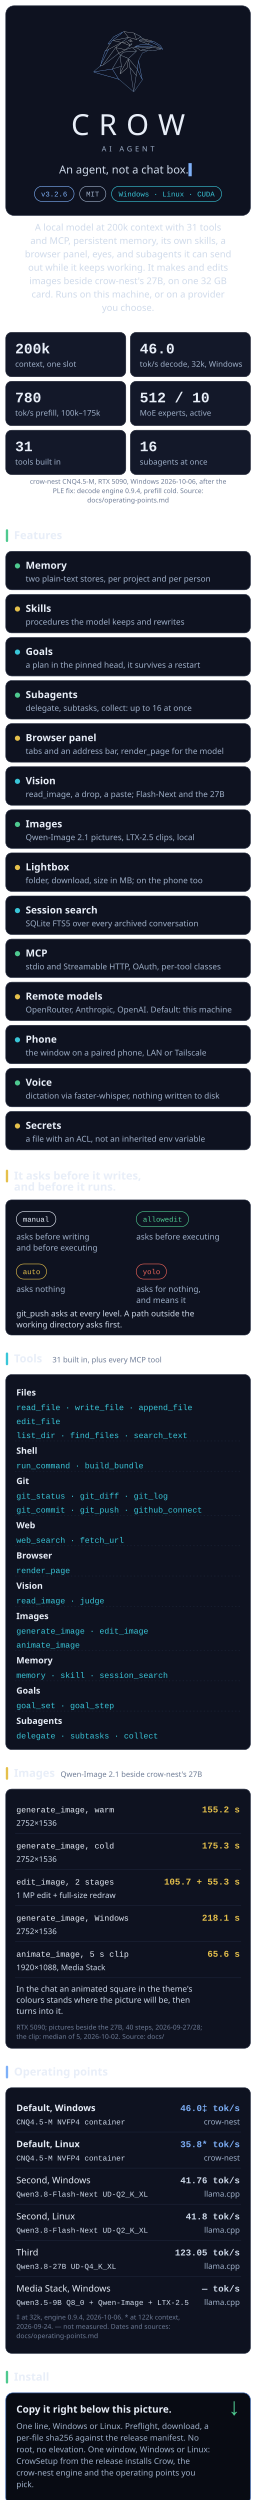
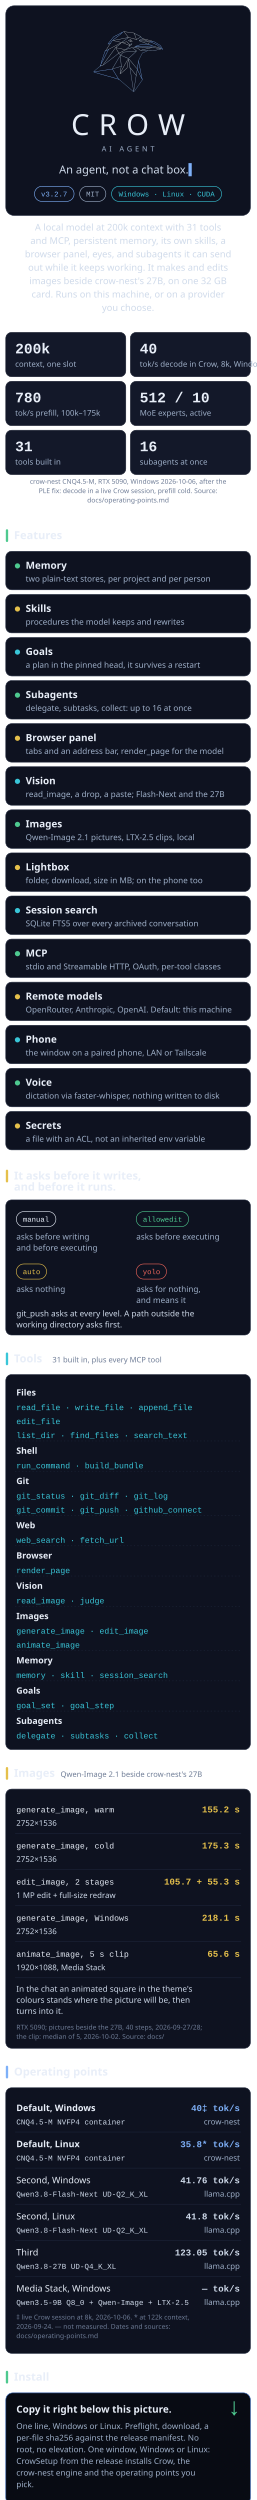
<svg xmlns="http://www.w3.org/2000/svg" viewBox="0 0 440 4294" width="440" height="4294" role="img" aria-label="Crow: an agent, not a chat box. Features, tools, images, operating points.">
  <rect x="10" y="10" width="420" height="360" rx="14" fill="#0e1220" stroke="#1c2438" />
  <g transform="translate(130 16) scale(0.176)">
    <g fill="none" stroke-width="3" stroke-linejoin="round" stroke-linecap="round">
      <path stroke="#6789b2" d="M642 273 650 285" />
      <path stroke="#6789b2" d="M699 404 693 409 651 426 615 496" />
      <path stroke="#6789b2" d="M239 554 183 601 178 610" />
      <path stroke="#6789b2" d="M650 689 573 799 567 802" />
      <path stroke="#6789b2" d="M428 688 563 803" />
      <path stroke="#90a7c2" d="M508 281 457 317" />
      <path stroke="#90a7c2" d="M647 289 622 301" />
      <path stroke="#90a7c2" d="M526 361 498 385" />
      <path stroke="#90a7c2" d="M755 371 820 386 823 389" />
      <path stroke="#90a7c2" d="M833 387 823 389" />
      <path stroke="#90a7c2" d="M823 389 758 405 699 404" />
      <path stroke="#90a7c2" d="M644 399 699 404" />
      <path stroke="#90a7c2" d="M587 414 515 480" />
      <path stroke="#90a7c2" d="M417 431 283 534 272 539" />
      <path stroke="#90a7c2" d="M436 453 433 454 362 573 360 581" />
      <path stroke="#90a7c2" d="M445 556 360 581" />
      <path stroke="#90a7c2" d="M530 572 564 793 567 794" />
      <path stroke="#90a7c2" d="M591 643 567 794" />
      <path stroke="#90a7c2" d="M563 803 567 802" />
      <path stroke="#90a7c2" d="M567 794 567 802" />
      <path stroke="#acbece" d="M572 235 625 261 635 269" />
      <path stroke="#acbece" d="M635 269 593 295" />
      <path stroke="#acbece" d="M635 269 642 273" />
      <path stroke="#acbece" d="M510 276 508 281" />
      <path stroke="#acbece" d="M510 276 376 302 368 306" />
      <path stroke="#acbece" d="M622 301 620 307 624 307" />
      <path stroke="#acbece" d="M534 297 515 302 517 306 532 313" />
      <path stroke="#acbece" d="M624 307 625 310 698 336 700 340" />
      <path stroke="#acbece" d="M624 307 699 311" />
      <path stroke="#acbece" d="M437 335 396 368" />
      <path stroke="#acbece" d="M549 337 544 345 529 355" />
      <path stroke="#acbece" d="M549 337 525 342" />
      <path stroke="#acbece" d="M498 385 497 390" />
      <path stroke="#acbece" d="M578 367 739 372" />
      <path stroke="#acbece" d="M562 369 575 370" />
      <path stroke="#acbece" d="M575 370 579 374 607 380 629 400 644 399" />
      <path stroke="#acbece" d="M739 372 737 375 648 395 644 399" />
      <path stroke="#acbece" d="M739 372 755 371" />
      <path stroke="#acbece" d="M388 376 275 531 272 539" />
      <path stroke="#acbece" d="M497 390 485 394" />
      <path stroke="#acbece" d="M497 390 551 373 590 403 591 407" />
      <path stroke="#acbece" d="M591 407 587 414" />
      <path stroke="#acbece" d="M591 407 465 418 438 447" />
      <path stroke="#acbece" d="M422 430 437 447" />
      <path stroke="#acbece" d="M438 448 515 480" />
      <path stroke="#acbece" d="M436 453 445 556" />
      <path stroke="#acbece" d="M515 484 523 488 594 575 600 578" />
      <path stroke="#acbece" d="M514 491 518 497 530 572" />
      <path stroke="#acbece" d="M272 539 265 547 248 551" />
      <path stroke="#acbece" d="M243 545 248 551" />
      <path stroke="#acbece" d="M248 551 239 554" />
      <path stroke="#acbece" d="M445 556 434 608 434 622" />
      <path stroke="#acbece" d="M530 572 535 574 587 642 591 643" />
      <path stroke="#acbece" d="M601 586 591 643" />
      <path stroke="#b9c0c4" d="M474 218 567 231 572 235" />
      <path stroke="#b9c0c4" d="M474 218 475 223 515 274" />
      <path stroke="#b9c0c4" d="M474 218 467 218" />
      <path stroke="#b9c0c4" d="M572 235 593 295" />
      <path stroke="#b9c0c4" d="M515 274 510 276" />
      <path stroke="#b9c0c4" d="M515 274 593 295" />
      <path stroke="#b9c0c4" d="M457 317 455 322" />
      <path stroke="#b9c0c4" d="M650 285 743 309 747 313" />
      <path stroke="#b9c0c4" d="M647 289 697 307 699 311" />
      <path stroke="#b9c0c4" d="M534 297 532 313" />
      <path stroke="#b9c0c4" d="M534 297 547 306 552 314 533 316 532 313" />
      <path stroke="#b9c0c4" d="M368 306 447 323" />
      <path stroke="#b9c0c4" d="M699 311 720 317" />
      <path stroke="#b9c0c4" d="M720 317 708 340" />
      <path stroke="#b9c0c4" d="M455 322 447 323" />
      <path stroke="#b9c0c4" d="M447 323 438 331" />
      <path stroke="#b9c0c4" d="M458 323 500 317 525 342" />
      <path stroke="#b9c0c4" d="M458 323 461 327 528 354" />
      <path stroke="#b9c0c4" d="M438 331 437 335" />
      <path stroke="#b9c0c4" d="M396 368 393 375" />
      <path stroke="#b9c0c4" d="M438 331 433 331 322 390" />
      <path stroke="#b9c0c4" d="M338 333 292 405" />
      <path stroke="#b9c0c4" d="M525 342 528 354" />
      <path stroke="#b9c0c4" d="M529 355 526 361" />
      <path stroke="#b9c0c4" d="M759 359 828 382" />
      <path stroke="#b9c0c4" d="M393 375 401 394 422 428" />
      <path stroke="#b9c0c4" d="M393 375 388 376" />
      <path stroke="#b9c0c4" d="M393 375 485 394" />
      <path stroke="#b9c0c4" d="M828 382 833 387" />
      <path stroke="#b9c0c4" d="M485 394 484 397 422 428" />
      <path stroke="#b9c0c4" d="M422 430 417 431" />
      <path stroke="#b9c0c4" d="M514 488 506 493 434 622" />
      <path stroke="#b9c0c4" d="M514 491 501 573 438 628 433 629" />
      <path stroke="#b9c0c4" d="M434 622 433 629" />
      <path stroke="#7eb0f8" d="M467 218 452 228" />
      <path stroke="#7eb0f8" d="M452 228 449 234 366 298 363 305" />
      <path stroke="#7eb0f8" d="M452 228 447 228 371 268 317 334 316 339" />
      <path stroke="#7eb0f8" d="M363 305 355 308 338 333" />
      <path stroke="#7eb0f8" d="M747 313 725 317" />
      <path stroke="#7eb0f8" d="M747 313 761 314 825 352 843 380 844 386" />
      <path stroke="#7eb0f8" d="M725 317 795 347 830 378" />
      <path stroke="#7eb0f8" d="M322 390 319 394" />
      <path stroke="#7eb0f8" d="M338 333 316 339" />
      <path stroke="#7eb0f8" d="M700 340 623 348 592 358 591 361" />
      <path stroke="#7eb0f8" d="M700 340 708 340" />
      <path stroke="#7eb0f8" d="M708 340 745 354 747 358" />
      <path stroke="#7eb0f8" d="M747 358 595 363 591 361" />
      <path stroke="#7eb0f8" d="M747 358 759 359" />
      <path stroke="#7eb0f8" d="M591 361 580 363 578 367" />
      <path stroke="#7eb0f8" d="M830 378 836 380 838 386" />
      <path stroke="#7eb0f8" d="M844 386 851 394" />
      <path stroke="#7eb0f8" d="M319 394 262 508 249 528" />
      <path stroke="#7eb0f8" d="M319 394 292 405" />
      <path stroke="#7eb0f8" d="M615 496 614 508" />
      <path stroke="#7eb0f8" d="M292 405 285 413 248 523 249 528" />
      <path stroke="#7eb0f8" d="M614 508 600 578" />
      <path stroke="#7eb0f8" d="M614 508 647 674" />
      <path stroke="#7eb0f8" d="M249 528 243 545" />
      <path stroke="#7eb0f8" d="M243 545 239 554" />
      <path stroke="#7eb0f8" d="M600 578 601 586" />
      <path stroke="#7eb0f8" d="M358 583 178 610" />
      <path stroke="#7eb0f8" d="M358 583 415 675 416 681" />
      <path stroke="#7eb0f8" d="M601 586 643 672 647 674" />
      <path stroke="#7eb0f8" d="M178 610 179 614 416 681" />
      <path stroke="#7eb0f8" d="M647 674 650 689" />
      <path stroke="#7eb0f8" d="M416 681 428 688" />
    </g>
  </g>
  <text x="220.0" y="232" font-family="-apple-system,BlinkMacSystemFont,'Segoe UI','Noto Sans',Helvetica,Arial,sans-serif" font-size="50" font-weight="300" fill="#e8eef8" text-anchor="middle" letter-spacing="16">CROW</text>
  <text x="220.0" y="260" font-family="-apple-system,BlinkMacSystemFont,'Segoe UI','Noto Sans',Helvetica,Arial,sans-serif" font-size="12.5" font-weight="400" fill="#9fb0c9" text-anchor="middle" letter-spacing="5">AI AGENT</text>
  <text x="220.0" y="298" text-anchor="middle" font-family="-apple-system,BlinkMacSystemFont,'Segoe UI','Noto Sans',Helvetica,Arial,sans-serif" font-size="19" fill="#cfdaea">An agent, not a chat box.<tspan fill="#7eb0f8">▍<animate attributeName="opacity" values="1;1;0;0" keyTimes="0;.5;.5;1" dur="1.1s" repeatCount="indefinite" />
    </tspan>
  </text>
  <rect x="59.2" y="320" width="68" height="26" rx="13" fill="none" stroke="#7eb0f8" />
-   <text x="93" y="337.5" font-family="ui-monospace,SFMono-Regular,'SF Mono',Menlo,Consolas,'Liberation Mono',monospace" font-size="12.5" font-weight="400" fill="#7eb0f8" text-anchor="middle" letter-spacing="0">v3.2.6</text>
+   <text x="93" y="337.5" font-family="ui-monospace,SFMono-Regular,'SF Mono',Menlo,Consolas,'Liberation Mono',monospace" font-size="12.5" font-weight="400" fill="#7eb0f8" text-anchor="middle" letter-spacing="0">v3.2.7</text>
  <rect x="136.8" y="320" width="45" height="26" rx="13" fill="none" stroke="#9fb0c9" />
  <text x="159.2" y="337.5" font-family="ui-monospace,SFMono-Regular,'SF Mono',Menlo,Consolas,'Liberation Mono',monospace" font-size="12.5" font-weight="400" fill="#9fb0c9" text-anchor="middle" letter-spacing="0">MIT</text>
  <rect x="191.6" y="320" width="189" height="26" rx="13" fill="none" stroke="#39c6d8" />
  <text x="286.2" y="337.5" font-family="ui-monospace,SFMono-Regular,'SF Mono',Menlo,Consolas,'Liberation Mono',monospace" font-size="12.5" font-weight="400" fill="#39c6d8" text-anchor="middle" letter-spacing="0">Windows · Linux · CUDA</text>
  <text x="220.0" y="396" font-family="-apple-system,BlinkMacSystemFont,'Segoe UI','Noto Sans',Helvetica,Arial,sans-serif" font-size="16" font-weight="400" fill="#cfdaea" text-anchor="middle" letter-spacing="0">A local model at 200k context with 31 tools</text>
  <text x="220.0" y="419" font-family="-apple-system,BlinkMacSystemFont,'Segoe UI','Noto Sans',Helvetica,Arial,sans-serif" font-size="16" font-weight="400" fill="#cfdaea" text-anchor="middle" letter-spacing="0">and MCP, persistent memory, its own skills, a</text>
  <text x="220.0" y="442" font-family="-apple-system,BlinkMacSystemFont,'Segoe UI','Noto Sans',Helvetica,Arial,sans-serif" font-size="16" font-weight="400" fill="#cfdaea" text-anchor="middle" letter-spacing="0">browser panel, eyes, and subagents it can send</text>
  <text x="220.0" y="465" font-family="-apple-system,BlinkMacSystemFont,'Segoe UI','Noto Sans',Helvetica,Arial,sans-serif" font-size="16" font-weight="400" fill="#cfdaea" text-anchor="middle" letter-spacing="0">out while it keeps working. It makes and edits</text>
  <text x="220.0" y="488" font-family="-apple-system,BlinkMacSystemFont,'Segoe UI','Noto Sans',Helvetica,Arial,sans-serif" font-size="16" font-weight="400" fill="#cfdaea" text-anchor="middle" letter-spacing="0">images beside crow-nest's 27B, on one 32 GB</text>
  <text x="220.0" y="511" font-family="-apple-system,BlinkMacSystemFont,'Segoe UI','Noto Sans',Helvetica,Arial,sans-serif" font-size="16" font-weight="400" fill="#cfdaea" text-anchor="middle" letter-spacing="0">card. Runs on this machine, or on a provider</text>
  <text x="220.0" y="534" font-family="-apple-system,BlinkMacSystemFont,'Segoe UI','Noto Sans',Helvetica,Arial,sans-serif" font-size="16" font-weight="400" fill="#cfdaea" text-anchor="middle" letter-spacing="0">you choose.</text>
  <rect x="10" y="571" width="206" height="76" rx="10" fill="#131829" stroke="#131829" />
  <text x="26" y="607" font-family="ui-monospace,SFMono-Regular,'SF Mono',Menlo,Consolas,'Liberation Mono',monospace" font-size="25" font-weight="600" fill="#e8eef8" text-anchor="start" letter-spacing="0">200k</text>
  <text x="26" y="630" font-family="-apple-system,BlinkMacSystemFont,'Segoe UI','Noto Sans',Helvetica,Arial,sans-serif" font-size="13.5" font-weight="400" fill="#9fb0c9" text-anchor="start" letter-spacing="0">context, one slot</text>
  <rect x="224" y="571" width="206" height="76" rx="10" fill="#131829" stroke="#131829" />
-   <text x="240" y="607" font-family="ui-monospace,SFMono-Regular,'SF Mono',Menlo,Consolas,'Liberation Mono',monospace" font-size="25" font-weight="600" fill="#e8eef8" text-anchor="start" letter-spacing="0">46.0</text>
-   <text x="240" y="630" font-family="-apple-system,BlinkMacSystemFont,'Segoe UI','Noto Sans',Helvetica,Arial,sans-serif" font-size="13.5" font-weight="400" fill="#9fb0c9" text-anchor="start" letter-spacing="0">tok/s decode, 32k, Windows</text>
+   <text x="240" y="607" font-family="ui-monospace,SFMono-Regular,'SF Mono',Menlo,Consolas,'Liberation Mono',monospace" font-size="25" font-weight="600" fill="#e8eef8" text-anchor="start" letter-spacing="0">40</text>
+   <text x="240" y="630" font-family="-apple-system,BlinkMacSystemFont,'Segoe UI','Noto Sans',Helvetica,Arial,sans-serif" font-size="13.5" font-weight="400" fill="#9fb0c9" text-anchor="start" letter-spacing="0">tok/s decode in Crow, 8k, Windows</text>
  <rect x="10" y="655" width="206" height="76" rx="10" fill="#131829" stroke="#131829" />
  <text x="26" y="691" font-family="ui-monospace,SFMono-Regular,'SF Mono',Menlo,Consolas,'Liberation Mono',monospace" font-size="25" font-weight="600" fill="#e8eef8" text-anchor="start" letter-spacing="0">780</text>
  <text x="26" y="714" font-family="-apple-system,BlinkMacSystemFont,'Segoe UI','Noto Sans',Helvetica,Arial,sans-serif" font-size="13.5" font-weight="400" fill="#9fb0c9" text-anchor="start" letter-spacing="0">tok/s prefill, 100k–175k</text>
  <rect x="224" y="655" width="206" height="76" rx="10" fill="#131829" stroke="#131829" />
  <text x="240" y="691" font-family="ui-monospace,SFMono-Regular,'SF Mono',Menlo,Consolas,'Liberation Mono',monospace" font-size="25" font-weight="600" fill="#e8eef8" text-anchor="start" letter-spacing="0">512 / 10</text>
  <text x="240" y="714" font-family="-apple-system,BlinkMacSystemFont,'Segoe UI','Noto Sans',Helvetica,Arial,sans-serif" font-size="13.5" font-weight="400" fill="#9fb0c9" text-anchor="start" letter-spacing="0">MoE experts, active</text>
  <rect x="10" y="739" width="206" height="76" rx="10" fill="#131829" stroke="#131829" />
  <text x="26" y="775" font-family="ui-monospace,SFMono-Regular,'SF Mono',Menlo,Consolas,'Liberation Mono',monospace" font-size="25" font-weight="600" fill="#e8eef8" text-anchor="start" letter-spacing="0">31</text>
  <text x="26" y="798" font-family="-apple-system,BlinkMacSystemFont,'Segoe UI','Noto Sans',Helvetica,Arial,sans-serif" font-size="13.5" font-weight="400" fill="#9fb0c9" text-anchor="start" letter-spacing="0">tools built in</text>
  <rect x="224" y="739" width="206" height="76" rx="10" fill="#131829" stroke="#131829" />
  <text x="240" y="775" font-family="ui-monospace,SFMono-Regular,'SF Mono',Menlo,Consolas,'Liberation Mono',monospace" font-size="25" font-weight="600" fill="#e8eef8" text-anchor="start" letter-spacing="0">16</text>
  <text x="240" y="798" font-family="-apple-system,BlinkMacSystemFont,'Segoe UI','Noto Sans',Helvetica,Arial,sans-serif" font-size="13.5" font-weight="400" fill="#9fb0c9" text-anchor="start" letter-spacing="0">subagents at once</text>
  <text x="220.0" y="831" font-family="-apple-system,BlinkMacSystemFont,'Segoe UI','Noto Sans',Helvetica,Arial,sans-serif" font-size="11.5" font-weight="400" fill="#6d7b95" text-anchor="middle" letter-spacing="0">crow-nest CNQ4.5-M, RTX 5090, Windows 2026-10-06, after the</text>
-   <text x="220.0" y="847" font-family="-apple-system,BlinkMacSystemFont,'Segoe UI','Noto Sans',Helvetica,Arial,sans-serif" font-size="11.5" font-weight="400" fill="#6d7b95" text-anchor="middle" letter-spacing="0">PLE fix: decode engine 0.9.4, prefill cold. Source:</text>
+   <text x="220.0" y="847" font-family="-apple-system,BlinkMacSystemFont,'Segoe UI','Noto Sans',Helvetica,Arial,sans-serif" font-size="11.5" font-weight="400" fill="#6d7b95" text-anchor="middle" letter-spacing="0">PLE fix: decode in a live Crow session, prefill cold. Source:</text>
  <text x="220.0" y="863" font-family="-apple-system,BlinkMacSystemFont,'Segoe UI','Noto Sans',Helvetica,Arial,sans-serif" font-size="11.5" font-weight="400" fill="#6d7b95" text-anchor="middle" letter-spacing="0">docs/operating-points.md</text>
  <rect x="10" y="909" width="4" height="22" rx="2" fill="#4ec98f" />
  <text x="24" y="926" font-family="-apple-system,BlinkMacSystemFont,'Segoe UI','Noto Sans',Helvetica,Arial,sans-serif" font-size="19" font-weight="600" fill="#e8eef8" text-anchor="start" letter-spacing="0">Features</text>
  <rect x="10" y="947" width="420" height="66" rx="10" fill="#0e1220" stroke="#1c2438" />
  <circle cx="30" cy="972" r="4.5" fill="#4ec98f" />
  <text x="44" y="977" font-family="-apple-system,BlinkMacSystemFont,'Segoe UI','Noto Sans',Helvetica,Arial,sans-serif" font-size="17" font-weight="600" fill="#e8eef8" text-anchor="start" letter-spacing="0">Memory</text>
  <text x="44" y="999" font-family="-apple-system,BlinkMacSystemFont,'Segoe UI','Noto Sans',Helvetica,Arial,sans-serif" font-size="14" font-weight="400" fill="#9fb0c9" text-anchor="start" letter-spacing="0">two plain-text stores, per project and per person</text>
  <rect x="10" y="1021" width="420" height="66" rx="10" fill="#0e1220" stroke="#1c2438" />
  <circle cx="30" cy="1046" r="4.5" fill="#e5c04b" />
  <text x="44" y="1051" font-family="-apple-system,BlinkMacSystemFont,'Segoe UI','Noto Sans',Helvetica,Arial,sans-serif" font-size="17" font-weight="600" fill="#e8eef8" text-anchor="start" letter-spacing="0">Skills</text>
  <text x="44" y="1073" font-family="-apple-system,BlinkMacSystemFont,'Segoe UI','Noto Sans',Helvetica,Arial,sans-serif" font-size="14" font-weight="400" fill="#9fb0c9" text-anchor="start" letter-spacing="0">procedures the model keeps and rewrites</text>
  <rect x="10" y="1095" width="420" height="66" rx="10" fill="#0e1220" stroke="#1c2438" />
  <circle cx="30" cy="1120" r="4.5" fill="#39c6d8" />
  <text x="44" y="1125" font-family="-apple-system,BlinkMacSystemFont,'Segoe UI','Noto Sans',Helvetica,Arial,sans-serif" font-size="17" font-weight="600" fill="#e8eef8" text-anchor="start" letter-spacing="0">Goals</text>
  <text x="44" y="1147" font-family="-apple-system,BlinkMacSystemFont,'Segoe UI','Noto Sans',Helvetica,Arial,sans-serif" font-size="14" font-weight="400" fill="#9fb0c9" text-anchor="start" letter-spacing="0">a plan in the pinned head, it survives a restart</text>
  <rect x="10" y="1169" width="420" height="66" rx="10" fill="#0e1220" stroke="#1c2438" />
  <circle cx="30" cy="1194" r="4.5" fill="#4ec98f" />
  <text x="44" y="1199" font-family="-apple-system,BlinkMacSystemFont,'Segoe UI','Noto Sans',Helvetica,Arial,sans-serif" font-size="17" font-weight="600" fill="#e8eef8" text-anchor="start" letter-spacing="0">Subagents</text>
  <text x="44" y="1221" font-family="-apple-system,BlinkMacSystemFont,'Segoe UI','Noto Sans',Helvetica,Arial,sans-serif" font-size="14" font-weight="400" fill="#9fb0c9" text-anchor="start" letter-spacing="0">delegate, subtasks, collect: up to 16 at once</text>
  <rect x="10" y="1243" width="420" height="66" rx="10" fill="#0e1220" stroke="#1c2438" />
  <circle cx="30" cy="1268" r="4.5" fill="#e5c04b" />
  <text x="44" y="1273" font-family="-apple-system,BlinkMacSystemFont,'Segoe UI','Noto Sans',Helvetica,Arial,sans-serif" font-size="17" font-weight="600" fill="#e8eef8" text-anchor="start" letter-spacing="0">Browser panel</text>
  <text x="44" y="1295" font-family="-apple-system,BlinkMacSystemFont,'Segoe UI','Noto Sans',Helvetica,Arial,sans-serif" font-size="14" font-weight="400" fill="#9fb0c9" text-anchor="start" letter-spacing="0">tabs and an address bar, render_page for the model</text>
  <rect x="10" y="1317" width="420" height="66" rx="10" fill="#0e1220" stroke="#1c2438" />
  <circle cx="30" cy="1342" r="4.5" fill="#39c6d8" />
  <text x="44" y="1347" font-family="-apple-system,BlinkMacSystemFont,'Segoe UI','Noto Sans',Helvetica,Arial,sans-serif" font-size="17" font-weight="600" fill="#e8eef8" text-anchor="start" letter-spacing="0">Vision</text>
  <text x="44" y="1369" font-family="-apple-system,BlinkMacSystemFont,'Segoe UI','Noto Sans',Helvetica,Arial,sans-serif" font-size="14" font-weight="400" fill="#9fb0c9" text-anchor="start" letter-spacing="0">read_image, a drop, a paste; Flash-Next and the 27B</text>
  <rect x="10" y="1391" width="420" height="66" rx="10" fill="#0e1220" stroke="#1c2438" />
  <circle cx="30" cy="1416" r="4.5" fill="#4ec98f" />
  <text x="44" y="1421" font-family="-apple-system,BlinkMacSystemFont,'Segoe UI','Noto Sans',Helvetica,Arial,sans-serif" font-size="17" font-weight="600" fill="#e8eef8" text-anchor="start" letter-spacing="0">Images</text>
  <text x="44" y="1443" font-family="-apple-system,BlinkMacSystemFont,'Segoe UI','Noto Sans',Helvetica,Arial,sans-serif" font-size="14" font-weight="400" fill="#9fb0c9" text-anchor="start" letter-spacing="0">Qwen-Image 2.1 pictures, LTX-2.5 clips, local</text>
  <rect x="10" y="1465" width="420" height="66" rx="10" fill="#0e1220" stroke="#1c2438" />
  <circle cx="30" cy="1490" r="4.5" fill="#e5c04b" />
  <text x="44" y="1495" font-family="-apple-system,BlinkMacSystemFont,'Segoe UI','Noto Sans',Helvetica,Arial,sans-serif" font-size="17" font-weight="600" fill="#e8eef8" text-anchor="start" letter-spacing="0">Lightbox</text>
  <text x="44" y="1517" font-family="-apple-system,BlinkMacSystemFont,'Segoe UI','Noto Sans',Helvetica,Arial,sans-serif" font-size="14" font-weight="400" fill="#9fb0c9" text-anchor="start" letter-spacing="0">folder, download, size in MB; on the phone too</text>
  <rect x="10" y="1539" width="420" height="66" rx="10" fill="#0e1220" stroke="#1c2438" />
  <circle cx="30" cy="1564" r="4.5" fill="#39c6d8" />
  <text x="44" y="1569" font-family="-apple-system,BlinkMacSystemFont,'Segoe UI','Noto Sans',Helvetica,Arial,sans-serif" font-size="17" font-weight="600" fill="#e8eef8" text-anchor="start" letter-spacing="0">Session search</text>
  <text x="44" y="1591" font-family="-apple-system,BlinkMacSystemFont,'Segoe UI','Noto Sans',Helvetica,Arial,sans-serif" font-size="14" font-weight="400" fill="#9fb0c9" text-anchor="start" letter-spacing="0">SQLite FTS5 over every archived conversation</text>
  <rect x="10" y="1613" width="420" height="66" rx="10" fill="#0e1220" stroke="#1c2438" />
  <circle cx="30" cy="1638" r="4.5" fill="#4ec98f" />
  <text x="44" y="1643" font-family="-apple-system,BlinkMacSystemFont,'Segoe UI','Noto Sans',Helvetica,Arial,sans-serif" font-size="17" font-weight="600" fill="#e8eef8" text-anchor="start" letter-spacing="0">MCP</text>
  <text x="44" y="1665" font-family="-apple-system,BlinkMacSystemFont,'Segoe UI','Noto Sans',Helvetica,Arial,sans-serif" font-size="14" font-weight="400" fill="#9fb0c9" text-anchor="start" letter-spacing="0">stdio and Streamable HTTP, OAuth, per-tool classes</text>
  <rect x="10" y="1687" width="420" height="66" rx="10" fill="#0e1220" stroke="#1c2438" />
  <circle cx="30" cy="1712" r="4.5" fill="#e5c04b" />
  <text x="44" y="1717" font-family="-apple-system,BlinkMacSystemFont,'Segoe UI','Noto Sans',Helvetica,Arial,sans-serif" font-size="17" font-weight="600" fill="#e8eef8" text-anchor="start" letter-spacing="0">Remote models</text>
  <text x="44" y="1739" font-family="-apple-system,BlinkMacSystemFont,'Segoe UI','Noto Sans',Helvetica,Arial,sans-serif" font-size="14" font-weight="400" fill="#9fb0c9" text-anchor="start" letter-spacing="0">OpenRouter, Anthropic, OpenAI. Default: this machine</text>
  <rect x="10" y="1761" width="420" height="66" rx="10" fill="#0e1220" stroke="#1c2438" />
  <circle cx="30" cy="1786" r="4.5" fill="#39c6d8" />
  <text x="44" y="1791" font-family="-apple-system,BlinkMacSystemFont,'Segoe UI','Noto Sans',Helvetica,Arial,sans-serif" font-size="17" font-weight="600" fill="#e8eef8" text-anchor="start" letter-spacing="0">Phone</text>
  <text x="44" y="1813" font-family="-apple-system,BlinkMacSystemFont,'Segoe UI','Noto Sans',Helvetica,Arial,sans-serif" font-size="14" font-weight="400" fill="#9fb0c9" text-anchor="start" letter-spacing="0">the window on a paired phone, LAN or Tailscale</text>
  <rect x="10" y="1835" width="420" height="66" rx="10" fill="#0e1220" stroke="#1c2438" />
  <circle cx="30" cy="1860" r="4.5" fill="#4ec98f" />
  <text x="44" y="1865" font-family="-apple-system,BlinkMacSystemFont,'Segoe UI','Noto Sans',Helvetica,Arial,sans-serif" font-size="17" font-weight="600" fill="#e8eef8" text-anchor="start" letter-spacing="0">Voice</text>
  <text x="44" y="1887" font-family="-apple-system,BlinkMacSystemFont,'Segoe UI','Noto Sans',Helvetica,Arial,sans-serif" font-size="14" font-weight="400" fill="#9fb0c9" text-anchor="start" letter-spacing="0">dictation via faster-whisper, nothing written to disk</text>
  <rect x="10" y="1909" width="420" height="66" rx="10" fill="#0e1220" stroke="#1c2438" />
  <circle cx="30" cy="1934" r="4.5" fill="#e5c04b" />
  <text x="44" y="1939" font-family="-apple-system,BlinkMacSystemFont,'Segoe UI','Noto Sans',Helvetica,Arial,sans-serif" font-size="17" font-weight="600" fill="#e8eef8" text-anchor="start" letter-spacing="0">Secrets</text>
  <text x="44" y="1961" font-family="-apple-system,BlinkMacSystemFont,'Segoe UI','Noto Sans',Helvetica,Arial,sans-serif" font-size="14" font-weight="400" fill="#9fb0c9" text-anchor="start" letter-spacing="0">a file with an ACL, not an inherited env variable</text>
  <rect x="10" y="2009" width="4" height="22" rx="2" fill="#e5c04b" />
  <text x="24" y="2026" font-family="-apple-system,BlinkMacSystemFont,'Segoe UI','Noto Sans',Helvetica,Arial,sans-serif" font-size="19" font-weight="600" fill="#e8eef8" text-anchor="start" letter-spacing="0">It asks before it writes,</text>
  <text x="24" y="2045" font-family="-apple-system,BlinkMacSystemFont,'Segoe UI','Noto Sans',Helvetica,Arial,sans-serif" font-size="19" font-weight="600" fill="#e8eef8" text-anchor="start" letter-spacing="0">and before it runs.</text>
  <rect x="10" y="2061" width="420" height="232" rx="10" fill="#0e1220" stroke="#1c2438" />
  <rect x="28" y="2081" width="68" height="26" rx="13" fill="none" stroke="#e8eef8" />
  <text x="61.8" y="2098.5" font-family="ui-monospace,SFMono-Regular,'SF Mono',Menlo,Consolas,'Liberation Mono',monospace" font-size="12.5" font-weight="400" fill="#e8eef8" text-anchor="middle" letter-spacing="0">manual</text>
  <text x="28" y="2129" font-family="-apple-system,BlinkMacSystemFont,'Segoe UI','Noto Sans',Helvetica,Arial,sans-serif" font-size="14" font-weight="400" fill="#9fb0c9" text-anchor="start" letter-spacing="0">asks before writing</text>
  <text x="28" y="2148" font-family="-apple-system,BlinkMacSystemFont,'Segoe UI','Noto Sans',Helvetica,Arial,sans-serif" font-size="14" font-weight="400" fill="#9fb0c9" text-anchor="start" letter-spacing="0">and before executing</text>
  <rect x="234" y="2081" width="90" height="26" rx="13" fill="none" stroke="#4ec98f" />
  <text x="279.2" y="2098.5" font-family="ui-monospace,SFMono-Regular,'SF Mono',Menlo,Consolas,'Liberation Mono',monospace" font-size="12.5" font-weight="400" fill="#4ec98f" text-anchor="middle" letter-spacing="0">allowedit</text>
  <text x="234" y="2129" font-family="-apple-system,BlinkMacSystemFont,'Segoe UI','Noto Sans',Helvetica,Arial,sans-serif" font-size="14" font-weight="400" fill="#9fb0c9" text-anchor="start" letter-spacing="0">asks before executing</text>
  <rect x="28" y="2171" width="52" height="26" rx="13" fill="none" stroke="#e5c04b" />
  <text x="54.2" y="2188.5" font-family="ui-monospace,SFMono-Regular,'SF Mono',Menlo,Consolas,'Liberation Mono',monospace" font-size="12.5" font-weight="400" fill="#e5c04b" text-anchor="middle" letter-spacing="0">auto</text>
  <text x="28" y="2219" font-family="-apple-system,BlinkMacSystemFont,'Segoe UI','Noto Sans',Helvetica,Arial,sans-serif" font-size="14" font-weight="400" fill="#9fb0c9" text-anchor="start" letter-spacing="0">asks nothing</text>
  <rect x="234" y="2171" width="52" height="26" rx="13" fill="none" stroke="#f0655a" />
  <text x="260.2" y="2188.5" font-family="ui-monospace,SFMono-Regular,'SF Mono',Menlo,Consolas,'Liberation Mono',monospace" font-size="12.5" font-weight="400" fill="#f0655a" text-anchor="middle" letter-spacing="0">yolo</text>
  <text x="234" y="2219" font-family="-apple-system,BlinkMacSystemFont,'Segoe UI','Noto Sans',Helvetica,Arial,sans-serif" font-size="14" font-weight="400" fill="#9fb0c9" text-anchor="start" letter-spacing="0">asks for nothing,</text>
  <text x="234" y="2238" font-family="-apple-system,BlinkMacSystemFont,'Segoe UI','Noto Sans',Helvetica,Arial,sans-serif" font-size="14" font-weight="400" fill="#9fb0c9" text-anchor="start" letter-spacing="0">and means it</text>
  <text x="28" y="2261" font-family="-apple-system,BlinkMacSystemFont,'Segoe UI','Noto Sans',Helvetica,Arial,sans-serif" font-size="14" font-weight="400" fill="#cfdaea" text-anchor="start" letter-spacing="0">git_push asks at every level. A path outside the</text>
  <text x="28" y="2280" font-family="-apple-system,BlinkMacSystemFont,'Segoe UI','Noto Sans',Helvetica,Arial,sans-serif" font-size="14" font-weight="400" fill="#cfdaea" text-anchor="start" letter-spacing="0">working directory asks first.</text>
  <rect x="10" y="2323" width="4" height="22" rx="2" fill="#39c6d8" />
  <text x="24" y="2340" font-family="-apple-system,BlinkMacSystemFont,'Segoe UI','Noto Sans',Helvetica,Arial,sans-serif" font-size="19" font-weight="600" fill="#e8eef8" text-anchor="start" letter-spacing="0">Tools</text>
  <text x="90" y="2340" font-family="-apple-system,BlinkMacSystemFont,'Segoe UI','Noto Sans',Helvetica,Arial,sans-serif" font-size="13" font-weight="400" fill="#6d7b95" text-anchor="start" letter-spacing="0">31 built in, plus every MCP tool</text>
  <rect x="10" y="2361" width="420" height="644" rx="10" fill="#0e1220" stroke="#1c2438" />
  <text x="28" y="2397" font-family="-apple-system,BlinkMacSystemFont,'Segoe UI','Noto Sans',Helvetica,Arial,sans-serif" font-size="15" font-weight="600" fill="#e8eef8" text-anchor="start" letter-spacing="0">Files</text>
  <text x="28" y="2422" font-family="ui-monospace,SFMono-Regular,'SF Mono',Menlo,Consolas,'Liberation Mono',monospace" font-size="14" font-weight="400" fill="#39c6d8" text-anchor="start" letter-spacing="0">read_file · write_file · append_file</text>
  <text x="28" y="2446" font-family="ui-monospace,SFMono-Regular,'SF Mono',Menlo,Consolas,'Liberation Mono',monospace" font-size="14" font-weight="400" fill="#39c6d8" text-anchor="start" letter-spacing="0">edit_file</text>
  <text x="28" y="2470" font-family="ui-monospace,SFMono-Regular,'SF Mono',Menlo,Consolas,'Liberation Mono',monospace" font-size="14" font-weight="400" fill="#39c6d8" text-anchor="start" letter-spacing="0">list_dir · find_files · search_text</text>
  <line x1="26" y1="2475" x2="414" y2="2475" stroke="#1c2438" stroke-dasharray="2 4" />
  <text x="28" y="2497" font-family="-apple-system,BlinkMacSystemFont,'Segoe UI','Noto Sans',Helvetica,Arial,sans-serif" font-size="15" font-weight="600" fill="#e8eef8" text-anchor="start" letter-spacing="0">Shell</text>
  <text x="28" y="2522" font-family="ui-monospace,SFMono-Regular,'SF Mono',Menlo,Consolas,'Liberation Mono',monospace" font-size="14" font-weight="400" fill="#39c6d8" text-anchor="start" letter-spacing="0">run_command · build_bundle</text>
  <line x1="26" y1="2527" x2="414" y2="2527" stroke="#1c2438" stroke-dasharray="2 4" />
  <text x="28" y="2549" font-family="-apple-system,BlinkMacSystemFont,'Segoe UI','Noto Sans',Helvetica,Arial,sans-serif" font-size="15" font-weight="600" fill="#e8eef8" text-anchor="start" letter-spacing="0">Git</text>
  <text x="28" y="2574" font-family="ui-monospace,SFMono-Regular,'SF Mono',Menlo,Consolas,'Liberation Mono',monospace" font-size="14" font-weight="400" fill="#39c6d8" text-anchor="start" letter-spacing="0">git_status · git_diff · git_log</text>
  <text x="28" y="2598" font-family="ui-monospace,SFMono-Regular,'SF Mono',Menlo,Consolas,'Liberation Mono',monospace" font-size="14" font-weight="400" fill="#39c6d8" text-anchor="start" letter-spacing="0">git_commit · git_push · github_connect</text>
  <line x1="26" y1="2603" x2="414" y2="2603" stroke="#1c2438" stroke-dasharray="2 4" />
  <text x="28" y="2625" font-family="-apple-system,BlinkMacSystemFont,'Segoe UI','Noto Sans',Helvetica,Arial,sans-serif" font-size="15" font-weight="600" fill="#e8eef8" text-anchor="start" letter-spacing="0">Web</text>
  <text x="28" y="2650" font-family="ui-monospace,SFMono-Regular,'SF Mono',Menlo,Consolas,'Liberation Mono',monospace" font-size="14" font-weight="400" fill="#39c6d8" text-anchor="start" letter-spacing="0">web_search · fetch_url</text>
  <line x1="26" y1="2655" x2="414" y2="2655" stroke="#1c2438" stroke-dasharray="2 4" />
  <text x="28" y="2677" font-family="-apple-system,BlinkMacSystemFont,'Segoe UI','Noto Sans',Helvetica,Arial,sans-serif" font-size="15" font-weight="600" fill="#e8eef8" text-anchor="start" letter-spacing="0">Browser</text>
  <text x="28" y="2702" font-family="ui-monospace,SFMono-Regular,'SF Mono',Menlo,Consolas,'Liberation Mono',monospace" font-size="14" font-weight="400" fill="#39c6d8" text-anchor="start" letter-spacing="0">render_page</text>
  <line x1="26" y1="2707" x2="414" y2="2707" stroke="#1c2438" stroke-dasharray="2 4" />
  <text x="28" y="2729" font-family="-apple-system,BlinkMacSystemFont,'Segoe UI','Noto Sans',Helvetica,Arial,sans-serif" font-size="15" font-weight="600" fill="#e8eef8" text-anchor="start" letter-spacing="0">Vision</text>
  <text x="28" y="2754" font-family="ui-monospace,SFMono-Regular,'SF Mono',Menlo,Consolas,'Liberation Mono',monospace" font-size="14" font-weight="400" fill="#39c6d8" text-anchor="start" letter-spacing="0">read_image · judge</text>
  <line x1="26" y1="2759" x2="414" y2="2759" stroke="#1c2438" stroke-dasharray="2 4" />
  <text x="28" y="2781" font-family="-apple-system,BlinkMacSystemFont,'Segoe UI','Noto Sans',Helvetica,Arial,sans-serif" font-size="15" font-weight="600" fill="#e8eef8" text-anchor="start" letter-spacing="0">Images</text>
  <text x="28" y="2806" font-family="ui-monospace,SFMono-Regular,'SF Mono',Menlo,Consolas,'Liberation Mono',monospace" font-size="14" font-weight="400" fill="#39c6d8" text-anchor="start" letter-spacing="0">generate_image · edit_image</text>
  <text x="28" y="2830" font-family="ui-monospace,SFMono-Regular,'SF Mono',Menlo,Consolas,'Liberation Mono',monospace" font-size="14" font-weight="400" fill="#39c6d8" text-anchor="start" letter-spacing="0">animate_image</text>
  <line x1="26" y1="2835" x2="414" y2="2835" stroke="#1c2438" stroke-dasharray="2 4" />
  <text x="28" y="2857" font-family="-apple-system,BlinkMacSystemFont,'Segoe UI','Noto Sans',Helvetica,Arial,sans-serif" font-size="15" font-weight="600" fill="#e8eef8" text-anchor="start" letter-spacing="0">Memory</text>
  <text x="28" y="2882" font-family="ui-monospace,SFMono-Regular,'SF Mono',Menlo,Consolas,'Liberation Mono',monospace" font-size="14" font-weight="400" fill="#39c6d8" text-anchor="start" letter-spacing="0">memory · skill · session_search</text>
  <line x1="26" y1="2887" x2="414" y2="2887" stroke="#1c2438" stroke-dasharray="2 4" />
  <text x="28" y="2909" font-family="-apple-system,BlinkMacSystemFont,'Segoe UI','Noto Sans',Helvetica,Arial,sans-serif" font-size="15" font-weight="600" fill="#e8eef8" text-anchor="start" letter-spacing="0">Goals</text>
  <text x="28" y="2934" font-family="ui-monospace,SFMono-Regular,'SF Mono',Menlo,Consolas,'Liberation Mono',monospace" font-size="14" font-weight="400" fill="#39c6d8" text-anchor="start" letter-spacing="0">goal_set · goal_step</text>
  <line x1="26" y1="2939" x2="414" y2="2939" stroke="#1c2438" stroke-dasharray="2 4" />
  <text x="28" y="2961" font-family="-apple-system,BlinkMacSystemFont,'Segoe UI','Noto Sans',Helvetica,Arial,sans-serif" font-size="15" font-weight="600" fill="#e8eef8" text-anchor="start" letter-spacing="0">Subagents</text>
  <text x="28" y="2986" font-family="ui-monospace,SFMono-Regular,'SF Mono',Menlo,Consolas,'Liberation Mono',monospace" font-size="14" font-weight="400" fill="#39c6d8" text-anchor="start" letter-spacing="0">delegate · subtasks · collect</text>
  <rect x="10" y="3035" width="4" height="22" rx="2" fill="#e5c04b" />
  <text x="24" y="3052" font-family="-apple-system,BlinkMacSystemFont,'Segoe UI','Noto Sans',Helvetica,Arial,sans-serif" font-size="19" font-weight="600" fill="#e8eef8" text-anchor="start" letter-spacing="0">Images</text>
  <text x="104" y="3052" font-family="-apple-system,BlinkMacSystemFont,'Segoe UI','Noto Sans',Helvetica,Arial,sans-serif" font-size="13" font-weight="400" fill="#6d7b95" text-anchor="start" letter-spacing="0">Qwen-Image 2.1 beside crow-nest's 27B</text>
  <rect x="10" y="3073" width="420" height="445" rx="10" fill="#0e1220" stroke="#1c2438" />
  <text x="28" y="3113" font-family="ui-monospace,SFMono-Regular,'SF Mono',Menlo,Consolas,'Liberation Mono',monospace" font-size="14" font-weight="400" fill="#e8eef8" text-anchor="start" letter-spacing="0">generate_image, warm</text>
  <text x="412" y="3113" font-family="ui-monospace,SFMono-Regular,'SF Mono',Menlo,Consolas,'Liberation Mono',monospace" font-size="15.5" font-weight="600" fill="#e5c04b" text-anchor="end" letter-spacing="0">155.2 s</text>
  <text x="28" y="3136" font-family="-apple-system,BlinkMacSystemFont,'Segoe UI','Noto Sans',Helvetica,Arial,sans-serif" font-size="13.5" font-weight="400" fill="#cfdaea" text-anchor="start" letter-spacing="0">2752×1536</text>
  <line x1="26" y1="3149" x2="414" y2="3149" stroke="#1c2438" />
  <text x="28" y="3175" font-family="ui-monospace,SFMono-Regular,'SF Mono',Menlo,Consolas,'Liberation Mono',monospace" font-size="14" font-weight="400" fill="#e8eef8" text-anchor="start" letter-spacing="0">generate_image, cold</text>
  <text x="412" y="3175" font-family="ui-monospace,SFMono-Regular,'SF Mono',Menlo,Consolas,'Liberation Mono',monospace" font-size="15.5" font-weight="600" fill="#e5c04b" text-anchor="end" letter-spacing="0">175.3 s</text>
  <text x="28" y="3198" font-family="-apple-system,BlinkMacSystemFont,'Segoe UI','Noto Sans',Helvetica,Arial,sans-serif" font-size="13.5" font-weight="400" fill="#cfdaea" text-anchor="start" letter-spacing="0">2752×1536</text>
  <line x1="26" y1="3211" x2="414" y2="3211" stroke="#1c2438" />
  <text x="28" y="3237" font-family="ui-monospace,SFMono-Regular,'SF Mono',Menlo,Consolas,'Liberation Mono',monospace" font-size="14" font-weight="400" fill="#e8eef8" text-anchor="start" letter-spacing="0">edit_image, 2 stages</text>
  <text x="412" y="3237" font-family="ui-monospace,SFMono-Regular,'SF Mono',Menlo,Consolas,'Liberation Mono',monospace" font-size="15.5" font-weight="600" fill="#e5c04b" text-anchor="end" letter-spacing="0">105.7 + 55.3 s</text>
  <text x="28" y="3260" font-family="-apple-system,BlinkMacSystemFont,'Segoe UI','Noto Sans',Helvetica,Arial,sans-serif" font-size="13.5" font-weight="400" fill="#cfdaea" text-anchor="start" letter-spacing="0">1 MP edit + full-size redraw</text>
  <line x1="26" y1="3273" x2="414" y2="3273" stroke="#1c2438" />
  <text x="28" y="3299" font-family="ui-monospace,SFMono-Regular,'SF Mono',Menlo,Consolas,'Liberation Mono',monospace" font-size="14" font-weight="400" fill="#e8eef8" text-anchor="start" letter-spacing="0">generate_image, Windows</text>
  <text x="412" y="3299" font-family="ui-monospace,SFMono-Regular,'SF Mono',Menlo,Consolas,'Liberation Mono',monospace" font-size="15.5" font-weight="600" fill="#e5c04b" text-anchor="end" letter-spacing="0">218.1 s</text>
  <text x="28" y="3322" font-family="-apple-system,BlinkMacSystemFont,'Segoe UI','Noto Sans',Helvetica,Arial,sans-serif" font-size="13.5" font-weight="400" fill="#cfdaea" text-anchor="start" letter-spacing="0">2752×1536</text>
  <line x1="26" y1="3335" x2="414" y2="3335" stroke="#1c2438" />
  <text x="28" y="3361" font-family="ui-monospace,SFMono-Regular,'SF Mono',Menlo,Consolas,'Liberation Mono',monospace" font-size="14" font-weight="400" fill="#e8eef8" text-anchor="start" letter-spacing="0">animate_image, 5 s clip</text>
  <text x="412" y="3361" font-family="ui-monospace,SFMono-Regular,'SF Mono',Menlo,Consolas,'Liberation Mono',monospace" font-size="15.5" font-weight="600" fill="#e5c04b" text-anchor="end" letter-spacing="0">65.6 s</text>
  <text x="28" y="3384" font-family="-apple-system,BlinkMacSystemFont,'Segoe UI','Noto Sans',Helvetica,Arial,sans-serif" font-size="13.5" font-weight="400" fill="#cfdaea" text-anchor="start" letter-spacing="0">1920×1088, Media Stack</text>
  <line x1="26" y1="3397" x2="414" y2="3397" stroke="#1c2438" />
  <text x="28" y="3421" font-family="-apple-system,BlinkMacSystemFont,'Segoe UI','Noto Sans',Helvetica,Arial,sans-serif" font-size="14" font-weight="400" fill="#cfdaea" text-anchor="start" letter-spacing="0">In the chat an animated square in the theme's</text>
  <text x="28" y="3440" font-family="-apple-system,BlinkMacSystemFont,'Segoe UI','Noto Sans',Helvetica,Arial,sans-serif" font-size="14" font-weight="400" fill="#cfdaea" text-anchor="start" letter-spacing="0">colours stands where the picture will be, then</text>
  <text x="28" y="3459" font-family="-apple-system,BlinkMacSystemFont,'Segoe UI','Noto Sans',Helvetica,Arial,sans-serif" font-size="14" font-weight="400" fill="#cfdaea" text-anchor="start" letter-spacing="0">turns into it.</text>
  <text x="28" y="3486" font-family="-apple-system,BlinkMacSystemFont,'Segoe UI','Noto Sans',Helvetica,Arial,sans-serif" font-size="11.5" font-weight="400" fill="#6d7b95" text-anchor="start" letter-spacing="0">RTX 5090; pictures beside the 27B, 40 steps, 2026-09-27/28;</text>
  <text x="28" y="3502" font-family="-apple-system,BlinkMacSystemFont,'Segoe UI','Noto Sans',Helvetica,Arial,sans-serif" font-size="11.5" font-weight="400" fill="#6d7b95" text-anchor="start" letter-spacing="0">the clip: median of 5, 2026-10-02. Source: docs/</text>
  <rect x="10" y="3548" width="4" height="22" rx="2" fill="#7eb0f8" />
  <text x="24" y="3565" font-family="-apple-system,BlinkMacSystemFont,'Segoe UI','Noto Sans',Helvetica,Arial,sans-serif" font-size="19" font-weight="600" fill="#e8eef8" text-anchor="start" letter-spacing="0">Operating points</text>
  <rect x="10" y="3586" width="420" height="456" rx="10" fill="#0e1220" stroke="#1c2438" />
  <text x="28" y="3626" font-family="-apple-system,BlinkMacSystemFont,'Segoe UI','Noto Sans',Helvetica,Arial,sans-serif" font-size="15.5" font-weight="600" fill="#e8eef8" text-anchor="start" letter-spacing="0">Default, Windows</text>
-   <text x="412" y="3626" font-family="ui-monospace,SFMono-Regular,'SF Mono',Menlo,Consolas,'Liberation Mono',monospace" font-size="15.5" font-weight="600" fill="#7eb0f8" text-anchor="end" letter-spacing="0">46.0‡ tok/s</text>
+   <text x="412" y="3626" font-family="ui-monospace,SFMono-Regular,'SF Mono',Menlo,Consolas,'Liberation Mono',monospace" font-size="15.5" font-weight="600" fill="#7eb0f8" text-anchor="end" letter-spacing="0">40‡ tok/s</text>
  <text x="28" y="3649" font-family="ui-monospace,SFMono-Regular,'SF Mono',Menlo,Consolas,'Liberation Mono',monospace" font-size="13" font-weight="400" fill="#cfdaea" text-anchor="start" letter-spacing="0">CNQ4.5-M NVFP4 container</text>
  <text x="412" y="3649" font-family="-apple-system,BlinkMacSystemFont,'Segoe UI','Noto Sans',Helvetica,Arial,sans-serif" font-size="13.5" font-weight="400" fill="#9fb0c9" text-anchor="end" letter-spacing="0">crow-nest</text>
  <line x1="26" y1="3662" x2="414" y2="3662" stroke="#1c2438" />
  <text x="28" y="3688" font-family="-apple-system,BlinkMacSystemFont,'Segoe UI','Noto Sans',Helvetica,Arial,sans-serif" font-size="15.5" font-weight="600" fill="#e8eef8" text-anchor="start" letter-spacing="0">Default, Linux</text>
  <text x="412" y="3688" font-family="ui-monospace,SFMono-Regular,'SF Mono',Menlo,Consolas,'Liberation Mono',monospace" font-size="15.5" font-weight="600" fill="#7eb0f8" text-anchor="end" letter-spacing="0">35.8* tok/s</text>
  <text x="28" y="3711" font-family="ui-monospace,SFMono-Regular,'SF Mono',Menlo,Consolas,'Liberation Mono',monospace" font-size="13" font-weight="400" fill="#cfdaea" text-anchor="start" letter-spacing="0">CNQ4.5-M NVFP4 container</text>
  <text x="412" y="3711" font-family="-apple-system,BlinkMacSystemFont,'Segoe UI','Noto Sans',Helvetica,Arial,sans-serif" font-size="13.5" font-weight="400" fill="#9fb0c9" text-anchor="end" letter-spacing="0">crow-nest</text>
  <line x1="26" y1="3724" x2="414" y2="3724" stroke="#1c2438" />
  <text x="28" y="3750" font-family="-apple-system,BlinkMacSystemFont,'Segoe UI','Noto Sans',Helvetica,Arial,sans-serif" font-size="15.5" font-weight="400" fill="#e8eef8" text-anchor="start" letter-spacing="0">Second, Windows</text>
  <text x="412" y="3750" font-family="ui-monospace,SFMono-Regular,'SF Mono',Menlo,Consolas,'Liberation Mono',monospace" font-size="15.5" font-weight="600" fill="#cfdaea" text-anchor="end" letter-spacing="0">41.76 tok/s</text>
  <text x="28" y="3773" font-family="ui-monospace,SFMono-Regular,'SF Mono',Menlo,Consolas,'Liberation Mono',monospace" font-size="13" font-weight="400" fill="#cfdaea" text-anchor="start" letter-spacing="0">Qwen3.8-Flash-Next UD-Q2_K_XL</text>
  <text x="412" y="3773" font-family="-apple-system,BlinkMacSystemFont,'Segoe UI','Noto Sans',Helvetica,Arial,sans-serif" font-size="13.5" font-weight="400" fill="#9fb0c9" text-anchor="end" letter-spacing="0">llama.cpp</text>
  <line x1="26" y1="3786" x2="414" y2="3786" stroke="#1c2438" />
  <text x="28" y="3812" font-family="-apple-system,BlinkMacSystemFont,'Segoe UI','Noto Sans',Helvetica,Arial,sans-serif" font-size="15.5" font-weight="400" fill="#e8eef8" text-anchor="start" letter-spacing="0">Second, Linux</text>
  <text x="412" y="3812" font-family="ui-monospace,SFMono-Regular,'SF Mono',Menlo,Consolas,'Liberation Mono',monospace" font-size="15.5" font-weight="600" fill="#cfdaea" text-anchor="end" letter-spacing="0">41.8 tok/s</text>
  <text x="28" y="3835" font-family="ui-monospace,SFMono-Regular,'SF Mono',Menlo,Consolas,'Liberation Mono',monospace" font-size="13" font-weight="400" fill="#cfdaea" text-anchor="start" letter-spacing="0">Qwen3.8-Flash-Next UD-Q2_K_XL</text>
  <text x="412" y="3835" font-family="-apple-system,BlinkMacSystemFont,'Segoe UI','Noto Sans',Helvetica,Arial,sans-serif" font-size="13.5" font-weight="400" fill="#9fb0c9" text-anchor="end" letter-spacing="0">llama.cpp</text>
  <line x1="26" y1="3848" x2="414" y2="3848" stroke="#1c2438" />
  <text x="28" y="3874" font-family="-apple-system,BlinkMacSystemFont,'Segoe UI','Noto Sans',Helvetica,Arial,sans-serif" font-size="15.5" font-weight="400" fill="#e8eef8" text-anchor="start" letter-spacing="0">Third</text>
  <text x="412" y="3874" font-family="ui-monospace,SFMono-Regular,'SF Mono',Menlo,Consolas,'Liberation Mono',monospace" font-size="15.5" font-weight="600" fill="#cfdaea" text-anchor="end" letter-spacing="0">123.05 tok/s</text>
  <text x="28" y="3897" font-family="ui-monospace,SFMono-Regular,'SF Mono',Menlo,Consolas,'Liberation Mono',monospace" font-size="13" font-weight="400" fill="#cfdaea" text-anchor="start" letter-spacing="0">Qwen3.8-27B UD-Q4_K_XL</text>
  <text x="412" y="3897" font-family="-apple-system,BlinkMacSystemFont,'Segoe UI','Noto Sans',Helvetica,Arial,sans-serif" font-size="13.5" font-weight="400" fill="#9fb0c9" text-anchor="end" letter-spacing="0">llama.cpp</text>
  <line x1="26" y1="3910" x2="414" y2="3910" stroke="#1c2438" />
  <text x="28" y="3936" font-family="-apple-system,BlinkMacSystemFont,'Segoe UI','Noto Sans',Helvetica,Arial,sans-serif" font-size="15.5" font-weight="400" fill="#e8eef8" text-anchor="start" letter-spacing="0">Media Stack, Windows</text>
  <text x="412" y="3936" font-family="ui-monospace,SFMono-Regular,'SF Mono',Menlo,Consolas,'Liberation Mono',monospace" font-size="15.5" font-weight="600" fill="#cfdaea" text-anchor="end" letter-spacing="0">— tok/s</text>
  <text x="28" y="3959" font-family="ui-monospace,SFMono-Regular,'SF Mono',Menlo,Consolas,'Liberation Mono',monospace" font-size="13" font-weight="400" fill="#cfdaea" text-anchor="start" letter-spacing="0">Qwen3.5-9B Q8_0 + Qwen-Image + LTX-2.5</text>
  <text x="412" y="3959" font-family="-apple-system,BlinkMacSystemFont,'Segoe UI','Noto Sans',Helvetica,Arial,sans-serif" font-size="13.5" font-weight="400" fill="#9fb0c9" text-anchor="end" letter-spacing="0">llama.cpp</text>
-   <text x="28" y="3984" font-family="-apple-system,BlinkMacSystemFont,'Segoe UI','Noto Sans',Helvetica,Arial,sans-serif" font-size="11.5" font-weight="400" fill="#6d7b95" text-anchor="start" letter-spacing="0">‡ at 32k, engine 0.9.4, 2026-10-06. * at 122k context,</text>
+   <text x="28" y="3984" font-family="-apple-system,BlinkMacSystemFont,'Segoe UI','Noto Sans',Helvetica,Arial,sans-serif" font-size="11.5" font-weight="400" fill="#6d7b95" text-anchor="start" letter-spacing="0">‡ live Crow session at 8k, 2026-10-06. * at 122k context,</text>
  <text x="28" y="4000" font-family="-apple-system,BlinkMacSystemFont,'Segoe UI','Noto Sans',Helvetica,Arial,sans-serif" font-size="11.5" font-weight="400" fill="#6d7b95" text-anchor="start" letter-spacing="0">2026-09-24. — not measured. Dates and sources:</text>
  <text x="28" y="4016" font-family="-apple-system,BlinkMacSystemFont,'Segoe UI','Noto Sans',Helvetica,Arial,sans-serif" font-size="11.5" font-weight="400" fill="#6d7b95" text-anchor="start" letter-spacing="0">docs/operating-points.md</text>
  <rect x="10" y="4072" width="4" height="22" rx="2" fill="#4ec98f" />
  <text x="24" y="4089" font-family="-apple-system,BlinkMacSystemFont,'Segoe UI','Noto Sans',Helvetica,Arial,sans-serif" font-size="19" font-weight="600" fill="#e8eef8" text-anchor="start" letter-spacing="0">Install</text>
  <rect x="10" y="4110" width="420" height="192" rx="12" fill="#080b13" stroke="#2c5bac" />
  <text x="28" y="4144" font-family="-apple-system,BlinkMacSystemFont,'Segoe UI','Noto Sans',Helvetica,Arial,sans-serif" font-size="17" font-weight="600" fill="#e8eef8" text-anchor="start" letter-spacing="0">Copy it right below this picture.</text>
  <text x="28" y="4172" font-family="-apple-system,BlinkMacSystemFont,'Segoe UI','Noto Sans',Helvetica,Arial,sans-serif" font-size="14" font-weight="400" fill="#9fb0c9" text-anchor="start" letter-spacing="0">One line, Windows or Linux. Preflight, download, a</text>
  <text x="28" y="4192" font-family="-apple-system,BlinkMacSystemFont,'Segoe UI','Noto Sans',Helvetica,Arial,sans-serif" font-size="14" font-weight="400" fill="#9fb0c9" text-anchor="start" letter-spacing="0">per-file sha256 against the release manifest. No</text>
  <text x="28" y="4212" font-family="-apple-system,BlinkMacSystemFont,'Segoe UI','Noto Sans',Helvetica,Arial,sans-serif" font-size="14" font-weight="400" fill="#9fb0c9" text-anchor="start" letter-spacing="0">root, no elevation. One window, Windows or Linux:</text>
  <text x="28" y="4232" font-family="-apple-system,BlinkMacSystemFont,'Segoe UI','Noto Sans',Helvetica,Arial,sans-serif" font-size="14" font-weight="400" fill="#9fb0c9" text-anchor="start" letter-spacing="0">CrowSetup from the release installs Crow, the</text>
  <text x="28" y="4252" font-family="-apple-system,BlinkMacSystemFont,'Segoe UI','Noto Sans',Helvetica,Arial,sans-serif" font-size="14" font-weight="400" fill="#9fb0c9" text-anchor="start" letter-spacing="0">crow-nest engine and the operating points you</text>
  <text x="28" y="4272" font-family="-apple-system,BlinkMacSystemFont,'Segoe UI','Noto Sans',Helvetica,Arial,sans-serif" font-size="14" font-weight="400" fill="#9fb0c9" text-anchor="start" letter-spacing="0">pick.</text>
  <text x="410" y="4146" font-family="-apple-system,BlinkMacSystemFont,'Segoe UI','Noto Sans',Helvetica,Arial,sans-serif" font-size="30" font-weight="400" fill="#4ec98f" text-anchor="end" letter-spacing="0">↓</text>
</svg>
